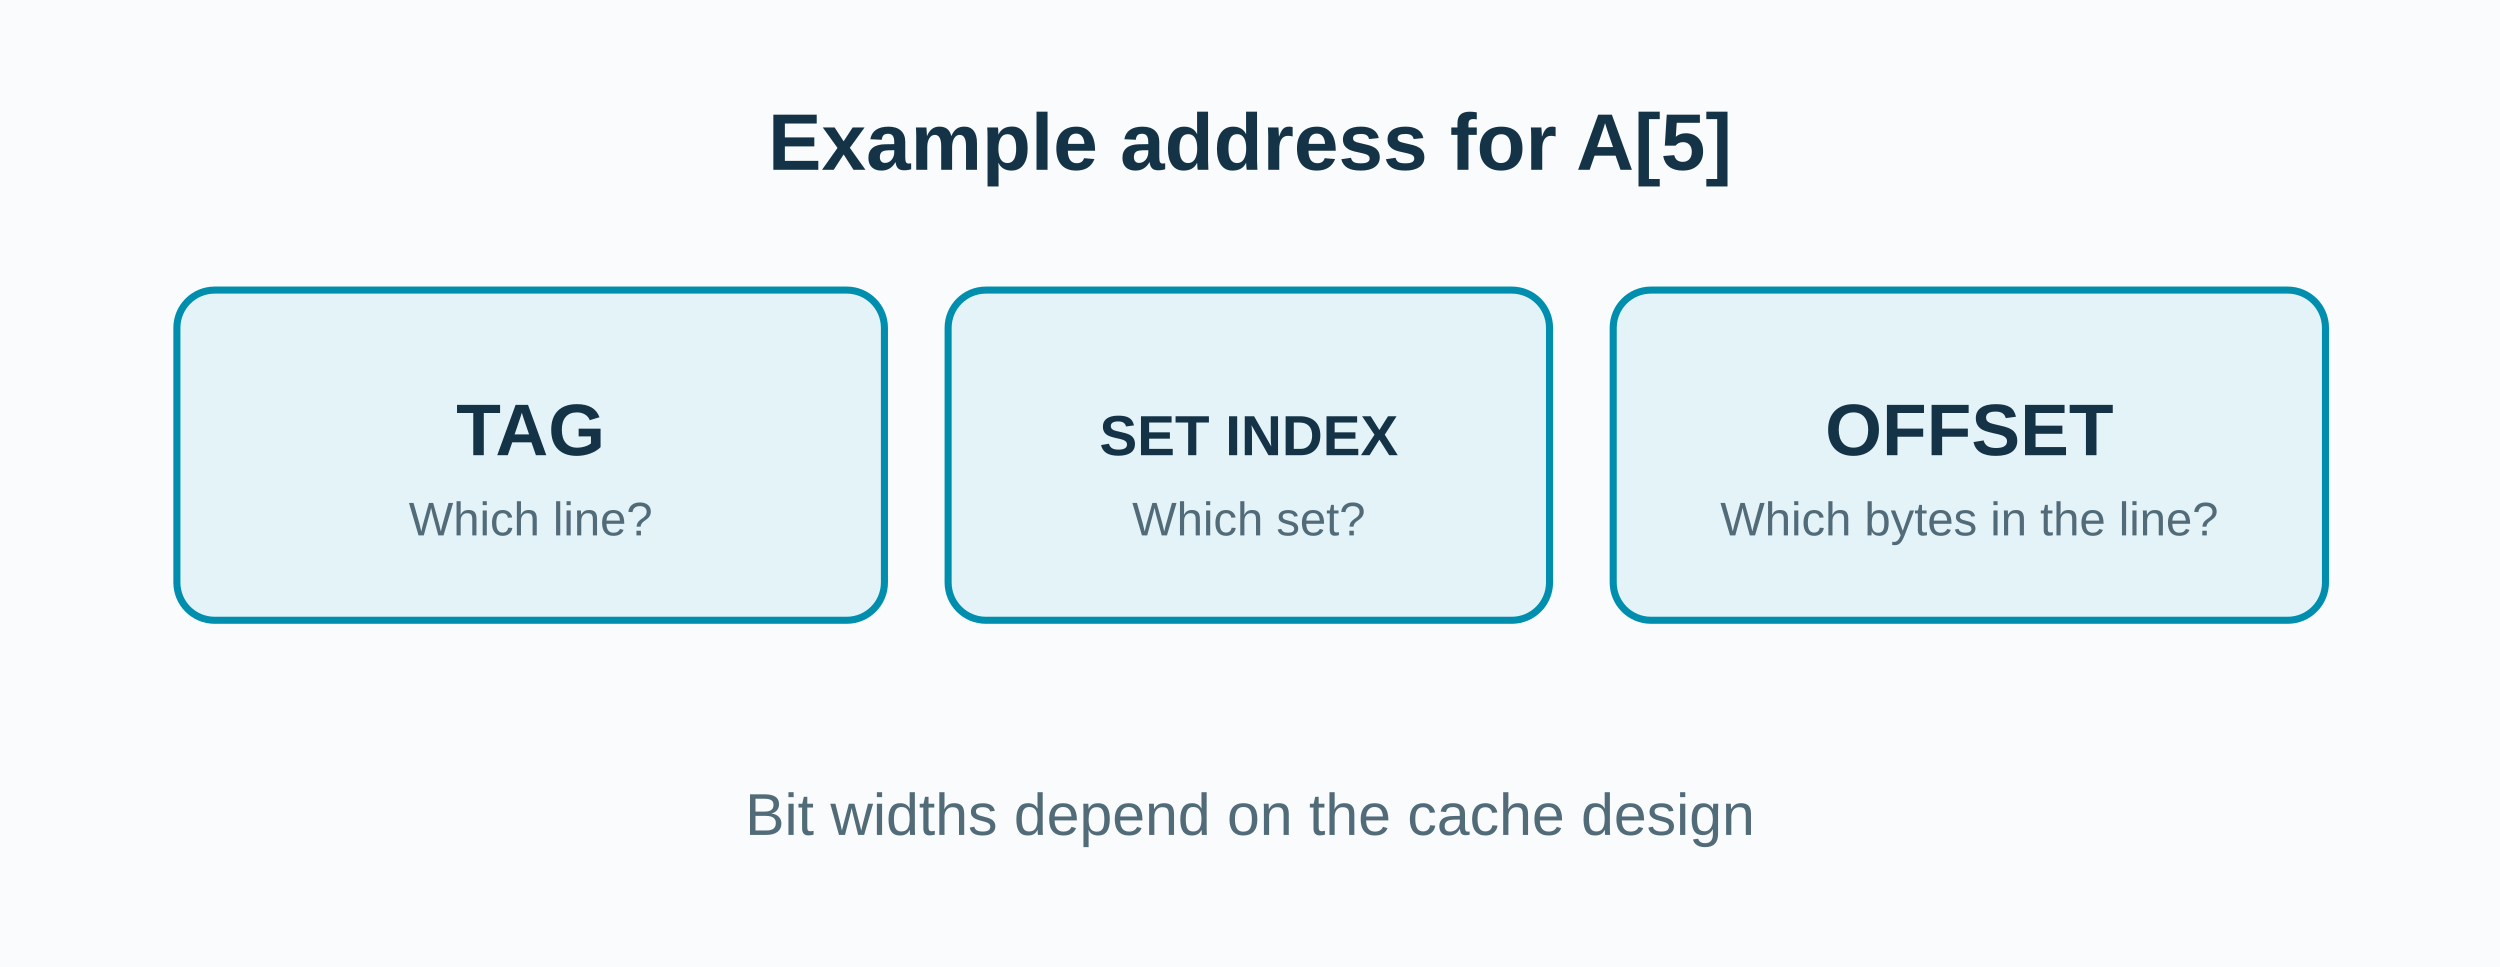
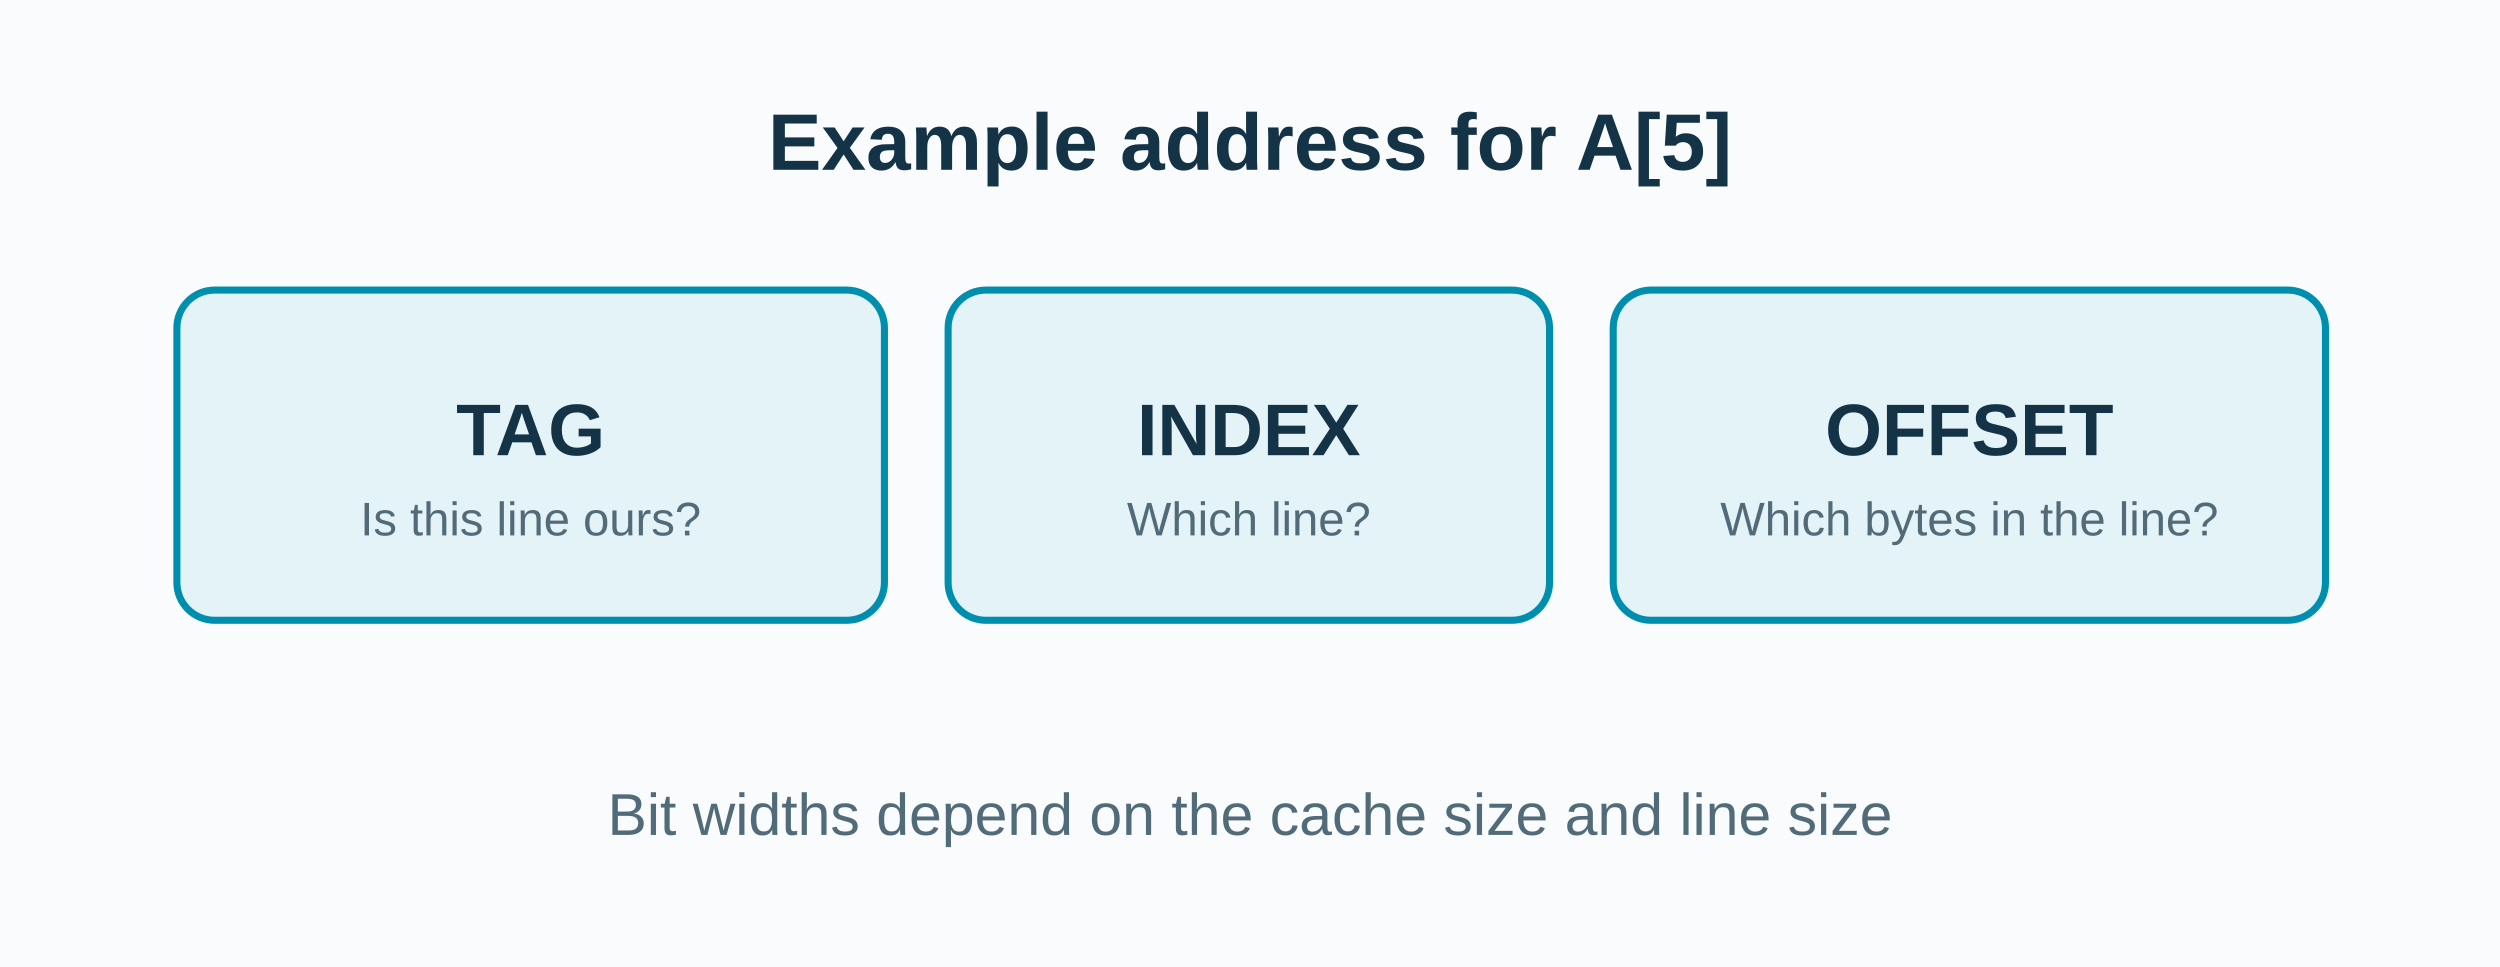
<svg xmlns="http://www.w3.org/2000/svg" width="1060" height="410" viewBox="0 0 1060 410" role="img">
  <rect width="1060" height="410" fill="#f9fbfc" />
  <defs>
    <marker id="arrow" markerWidth="10" markerHeight="10" refX="8" refY="5" orient="auto">
      <path d="M0,0 L10,5 L0,10 Z" fill="#008eae" />
    </marker>
  </defs>
  <text x="530" y="72" fill="#153347" font-family="Arial,sans-serif" font-weight="bold" font-size="34" text-anchor="middle">Example address for A[5]</text>
  <rect x="75" y="123" width="300" height="140" rx="16" fill="#e4f3f7" stroke="#008eae" stroke-width="3" />
  <text x="225.0" y="193.0" fill="#153347" font-family="Arial,sans-serif" font-weight="bold" font-size="31" text-anchor="middle">TAG</text>
-   <text x="225.0" y="227.0" fill="#526b79" font-family="Arial,sans-serif" font-weight="normal" font-size="20" text-anchor="middle">Which line?</text>
+   <text x="225.0" y="227.0" fill="#526b79" font-family="Arial,sans-serif" font-weight="normal" font-size="20" text-anchor="middle">Is this line ours?</text>
  <rect x="402" y="123" width="255" height="140" rx="16" fill="#e4f3f7" stroke="#008eae" stroke-width="3" />
-   <text x="529.5" y="193.0" fill="#153347" font-family="Arial,sans-serif" font-weight="bold" font-size="24" text-anchor="middle">SET INDEX</text>
-   <text x="529.5" y="227.0" fill="#526b79" font-family="Arial,sans-serif" font-weight="normal" font-size="20" text-anchor="middle">Which set?</text>
+   <text x="529.5" y="193.0" fill="#153347" font-family="Arial,sans-serif" font-weight="bold" font-size="31" text-anchor="middle">INDEX</text>
+   <text x="529.5" y="227.0" fill="#526b79" font-family="Arial,sans-serif" font-weight="normal" font-size="20" text-anchor="middle">Which line?</text>
  <rect x="684" y="123" width="302" height="140" rx="16" fill="#e4f3f7" stroke="#008eae" stroke-width="3" />
  <text x="835.0" y="193.0" fill="#153347" font-family="Arial,sans-serif" font-weight="bold" font-size="31" text-anchor="middle">OFFSET</text>
  <text x="835.0" y="227.0" fill="#526b79" font-family="Arial,sans-serif" font-weight="normal" font-size="20" text-anchor="middle">Which bytes in the line?</text>
-   <text x="530" y="354" fill="#526b79" font-family="Arial,sans-serif" font-weight="normal" font-size="25" text-anchor="middle">Bit widths depend on the cache design</text>
+   <text x="530" y="354" fill="#526b79" font-family="Arial,sans-serif" font-weight="normal" font-size="25" text-anchor="middle">Bit widths depend on the cache size and line size</text>
</svg>
